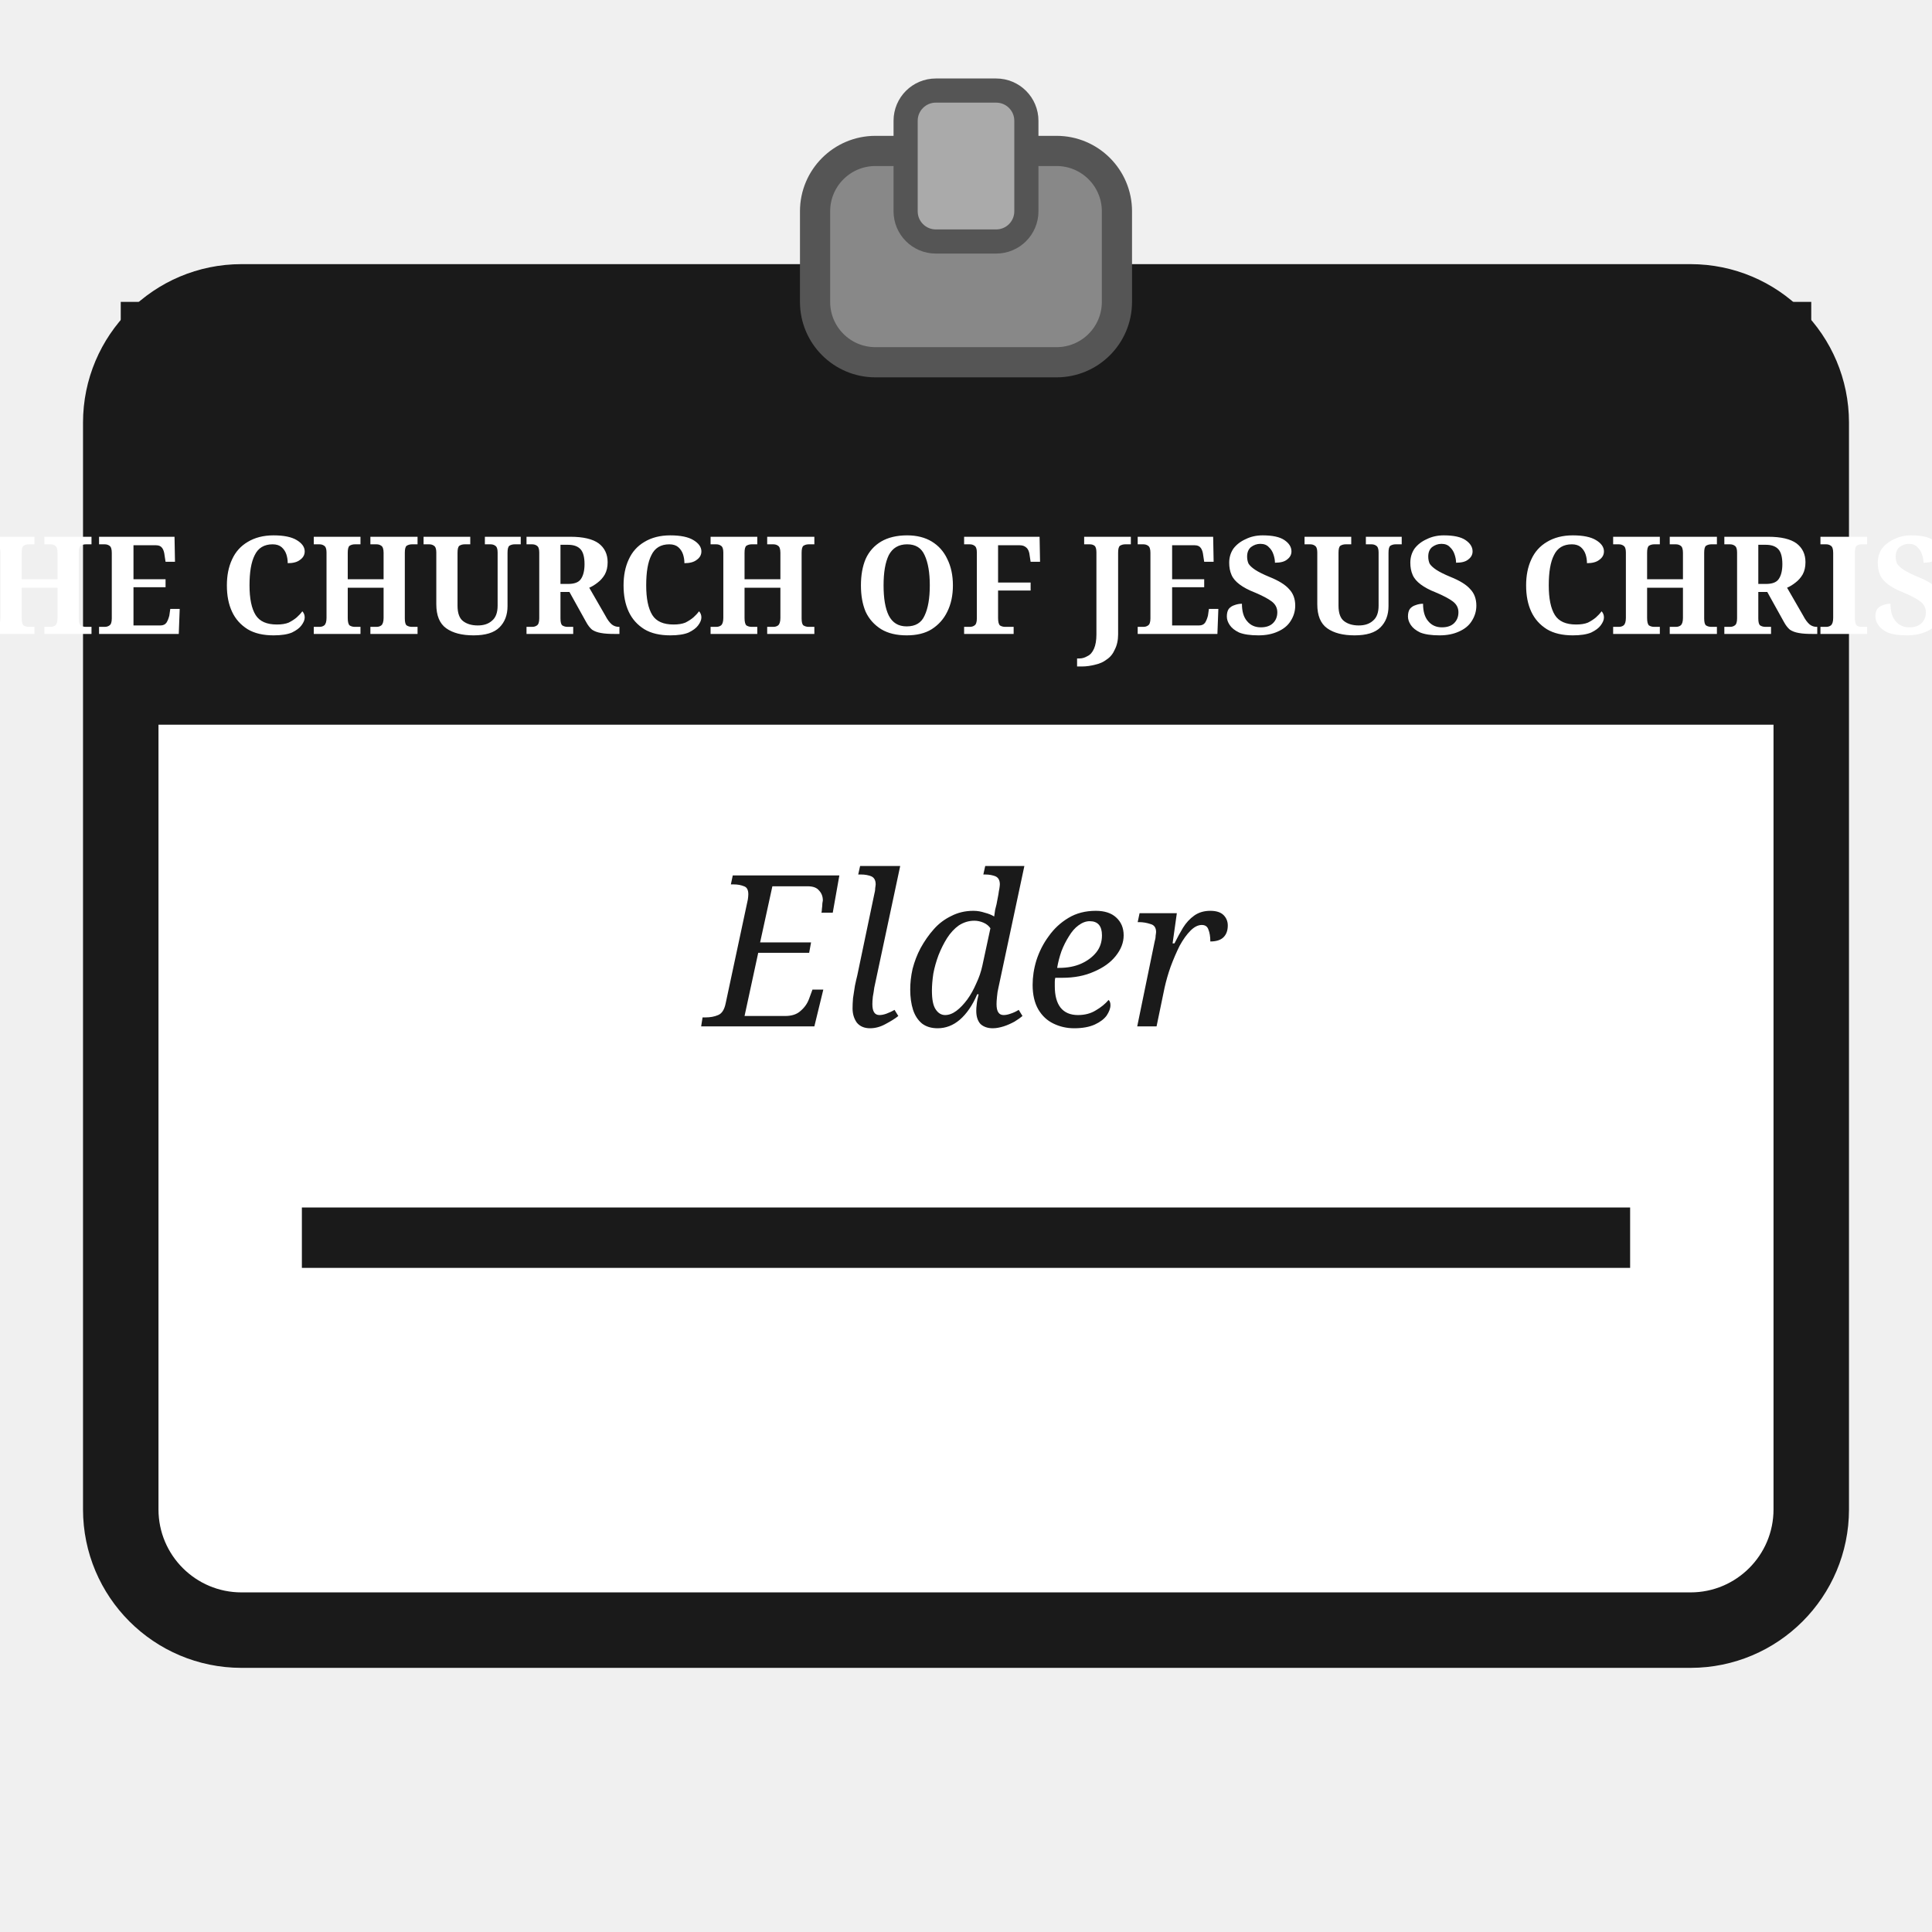
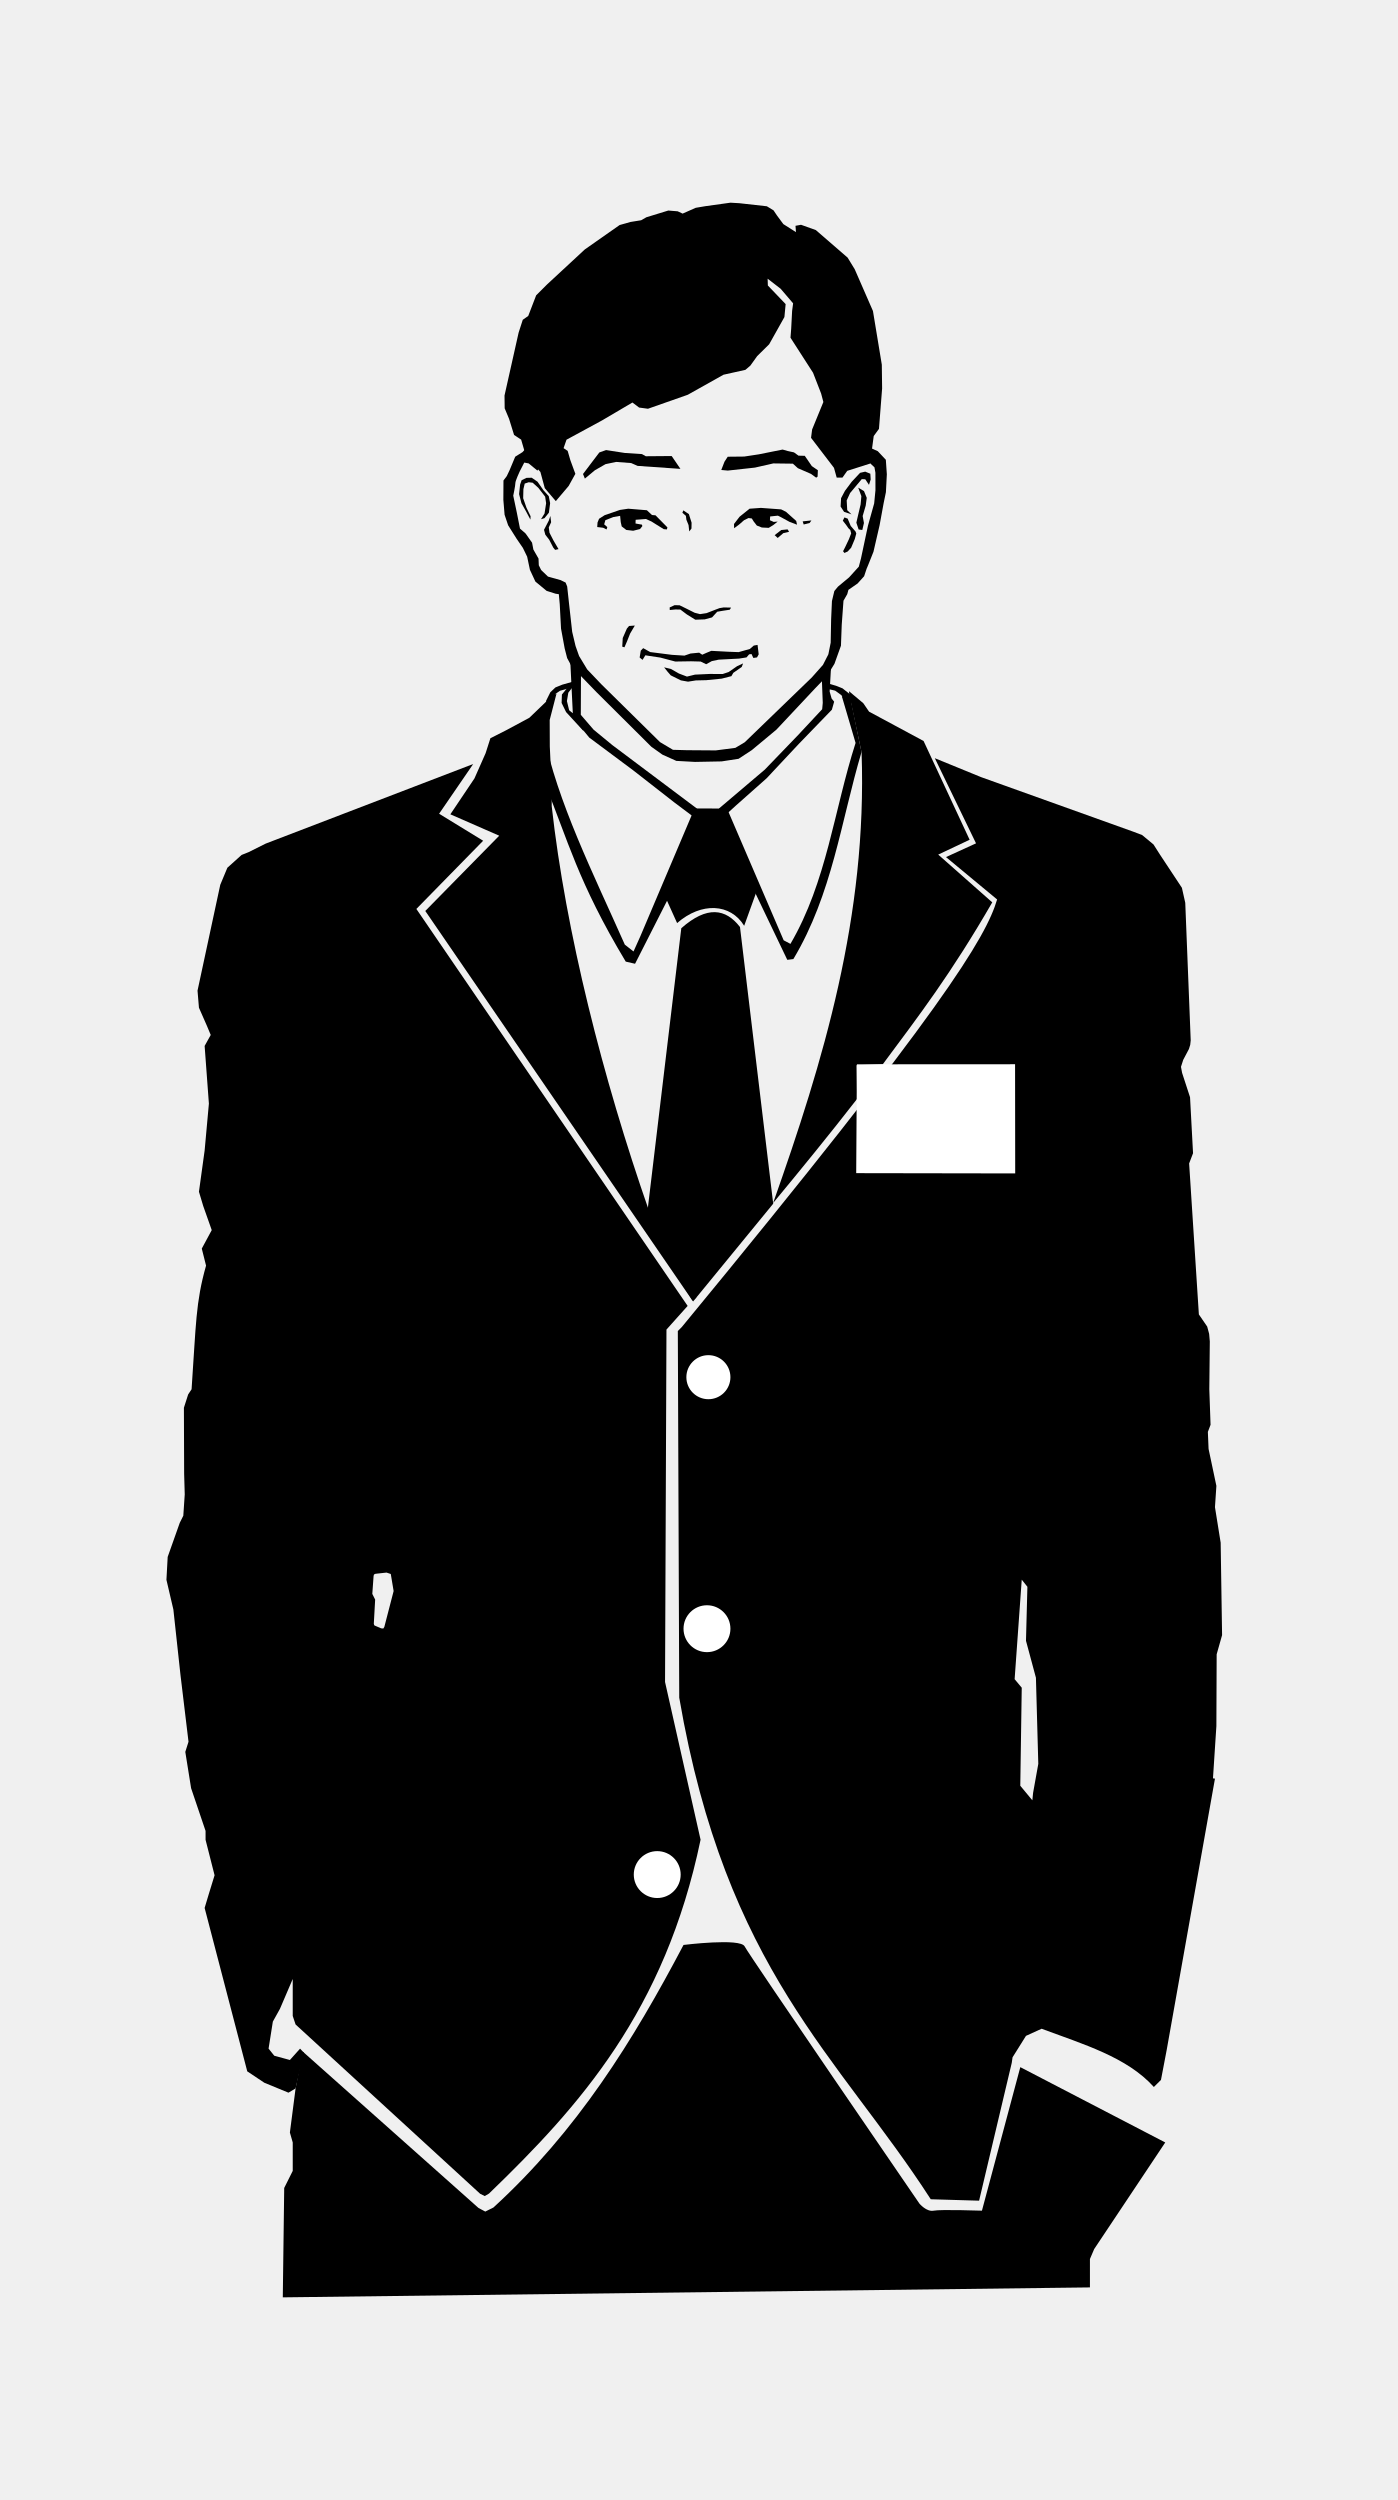
- <svg xmlns="http://www.w3.org/2000/svg" viewBox="0 0 64 64" width="64" height="64">
-   <rect x="4" y="10" width="56" height="44" rx="4" ry="4" fill="#ffffff" stroke="#1a1a1a" stroke-width="2.5" />
-   <rect x="4" y="10" width="56" height="14" rx="4" ry="0" fill="#1a1a1a" />
-   <rect x="4" y="17" width="56" height="7" fill="#1a1a1a" />
-   <text x="32" y="21" font-family="serif" font-size="4.5" fill="#ffffff" text-anchor="middle" font-weight="bold">THE CHURCH OF JESUS CHRIST</text>
-   <text x="32" y="34" font-family="serif" font-size="7" fill="#1a1a1a" text-anchor="middle" font-style="italic">Elder</text>
-   <rect x="10" y="40" width="44" height="2" fill="#1a1a1a" />
-   <rect x="27" y="5" width="10" height="7" rx="2" ry="2" fill="#888888" stroke="#555555" stroke-width="1" />
-   <rect x="30" y="3" width="4" height="5" rx="1" ry="1" fill="#aaaaaa" stroke="#555555" stroke-width="0.8" />
+ <svg xmlns="http://www.w3.org/2000/svg" id="svg2931" viewBox="0 0 1050 1878" version="1.1">
+   <g id="layer2">
+     <g id="g3906" transform="translate(0 82.582)">
+       <path id="path2943" style="fill-rule:evenodd;fill:#000000" d="m417.52 293.86 9.659-11.404 5.032-9.098-3.76-10.251-2.024-6.984-3.066-2.05 2.198-6.343 26.665-14.48 22.847-13.455 5.032 3.78 6.652 0.897 29.904-10.507 26.838-15.056 16.427-3.652 3.76-3.204 5.09-7.112 9.023-8.906 11.452-20.438 0.925-9.739-13.361-13.967-0.174-5.126 9.775 7.56 9.37 10.956-0.752 5.766-0.694 13.327-0.521 6.727 16.947 26.333 6.073 15.633 1.677 6.343-8.445 20.63-0.81 6.279 17.237 22.553 2.024 7.304h4.338l3.586-5.061 17.121-5.446 2.776-20.695 3.933-5.382 2.372-30.369-0.231-17.875-6.652-40.3-13.708-31.394-5.321-8.713-23.888-20.695-11.105-3.972-4.165 0.769 0.347 4.741-9.486-6.023-4.917-6.663-2.429-3.652-5.032-3.075-20.649-2.307-6.71-0.384-18.856 2.627-7.23 1.217-9.833 4.357-3.702-1.73-7.057-0.577-16.485 5.061-3.933 2.242-7.982 1.281-8.156 2.307-26.144 18.324-28.4 26.333-8.156 8.137-5.958 15.505-4.107 2.883-3.123 9.675-10.585 47.219 0.116 9.611 3.297 7.881 3.76 12.109 5.321 3.524 3.528 12.109 10.932 12.173 3.297 12.173 8.271 9.739z" />
+       <path id="path2991" style="fill-rule:evenodd;fill:#000000" d="m439.35 276.94-1.388-3.46 8.069-10.668 4.194-5.51 5.061-1.794 14.084 2.178 12.841 0.833 2.921 1.634 19.435-0.16 6.565 9.643-32.16-2.242-4.83-2.114-11.279-0.865-7.982 1.666-7.982 4.581-7.548 6.279z" />
+       <path id="path2993" style="fill-rule:evenodd;fill:#000000" d="m541.82 270.47 2.429-6.247 2.429-3.716 12.378-0.128 10.99-1.666 17.844-3.588 3.962 1.121 4.569 0.993 3.413 2.467 4.714 0.128 5.292 7.72 4.54 3.107-0.202 4.805-1.07 0.769-3.962-2.851-9.775-4.261-3.76-3.396-14.692-0.192-13.795 3.139-20.418 2.242-4.888-0.448z" />
+       <path id="path2995" style="fill-rule:evenodd;fill:#000000" d="m448.63 313.33 4.483 0.545 2.516 1.281 0.578-1.794-2.343-2.05 0.868-3.107 5.987-2.371 5.119-0.897 0.463 4.677 0.723 3.236 3.442 2.659 5.177 0.609 5.148-1.281 1.735-2.21-0.289-1.089-4.83-0.865 0.087-2.787 7.751-0.609 4.194 1.922 4.078 2.563 5.119 3.171 2.343 0.192 0.376-1.538-8.936-9.066-2.661-0.224-3.817-3.588-13.997-1.153-6.305 0.929-11.424 3.94-4.194 2.691-1.157 2.819-0.231 3.396z" />
+       <path id="path2997" style="fill-rule:evenodd;fill:#000000" d="m515.24 304.9-2.632-2.275 0.694-1.826 4.194 2.819 2.024 6.439-0.087 4.389-1.677 2.178-0.521-4.773-1.62-4.004-0.376-2.947z" />
+       <path id="path2999" style="fill-rule:evenodd;fill:#000000" d="m551.47 314.23-0.087-3.204 4.194-5.446 7.519-6.023 8.531-0.609 15.154 1.121 3.615 1.794 7.722 6.888 0.607 2.819-5.668-2.146-6.362-3.492-2.343-1.153-5.813 0.609-0.174 2.851 2.863 1.249 2.95-0.256-3.297 2.627-3.413 2.082-5.177-0.256-3.76-1.474-2.372-3.075-1.388-2.242-2.516-0.32-3.326 1.634-3.904 3.396-3.557 2.627z" />
+       <path id="path3001" style="fill-rule:evenodd;fill:#000000" d="m584.21 321.53-2.285-2.114 4.945-3.844 4.772-0.481 1.128 1.794-4.338 1.025-4.222 3.62z" />
+       <path id="path3003" style="fill-rule:evenodd;fill:#000000" d="m603.73 311.41-0.752-2.339 6.565-0.705-1.359 1.922-4.454 1.121z" />
+       <path id="path3005" style="fill-rule:evenodd;fill:#000000" d="m503.12 375.67-0.058-1.954 3.702-1.698 3.76 0.096 4.656 2.275 6.652 3.332 4.02 1.025 4.888-0.737 6.825-2.659 2.979-1.121 3.152-0.513 5.495 0.128-1.012 1.602-4.917 0.737-4.483 0.769-3.904 4.261-5.466 1.474-7.085 0.256-6.42-4.004-4.801-3.62-3.789-0.064-4.194 0.416z" />
+       <path id="path3007" style="fill-rule:evenodd;fill:#000000" d="m467.43 403.19 0.376-6.503 3.123-7.112 1.62-1.922 4.338-0.32-3.528 5.99-2.4 6.023-1.88 4.325-1.649-0.481z" />
+       <g id="g3902">
+         <path id="path3009" style="fill-rule:evenodd;fill:#000000" d="m482.67 413.12-2.169-1.794 0.839-5.126 1.822-1.89 5.292 2.947 16.369 2.082 9.341 0.577 4.54-1.57 6.507-0.641 2.314 1.538 3.152-1.409 3.644-1.506 12.725 0.673 7.809 0.288 8.445-2.371 2.95-2.563 2.834-0.481 0.839 7.08-1.244 2.307-2.776 0.416-1.359-2.947-1.793 0.224-1.967 2.307-5.611 0.897-15.328 0.801-5.148 1.089-4.222 2.339-4.136-2.018-7.23-0.192-11.828 0.192-11.221-2.979-9.197-1.377-2.053-0.352-2.14 3.46z" />
+         <path id="path3011" style="fill-rule:evenodd;fill:#000000" d="m498.87 418.72 5.119 1.217 6.015 3.428 6.044 2.307 6.015-1.474 11.134-0.513 9.63 0.064 4.54-1.506 6.334-4.389 4.512-2.082-1.041 2.691-6.305 4.389-1.446 2.499-7.259 1.858-11.597 1.153-7.837 0.192-5.871 0.929-5.379-0.961-7.606-3.78-2.458-2.819-2.545-3.204z" />
+       </g>
+       <path id="path3013" style="fill-rule:evenodd;fill:#000000" d="m651.71 263.64 5.177 4.805 0.723 4.068 0.029 13.198-0.954 9.835-4.685 16.818-5.206 24.443-1.649 6.279-7.317 8.073-8.387 6.984-2.69 3.268-1.793 7.528-0.607 13.583-0.347 17.715-1.735 8.681-4.049 7.945-8.416 9.482-50.363 48.66-7.028 4.197-14.72 1.922-21.748-0.16-10.411-0.288-9.746-5.798-44.19-43.568-10.498-11.02-6.102-10.091-2.661-7.56-2.516-10.604-2.343-21.047-1.417-13.006-1.186-2.947-3.731-1.826-9.515-2.659-5.119-4.933-1.764-3.556-0.202-5.029-3.875-6.791-0.983-5.158-4.859-6.888-4.215-3.692-2.371-11.981-2.69-12.75s1.649-7.816 1.591-9.45c-0.058-1.634 3.239-8.713 3.239-8.713l3.442-6.695 3.297 0.609 6.594 5.414 3.789-6.311-10.122-12.91-4.888 5.35-5.466 3.428-4.28 10.251-2.082 4.357-2.458 3.268-0.087 14.544 0.925 11.18 2.661 7.913 6.391 10.155 4.685 6.823 3.21 6.599 2.082 9.867 4.107 8.842 8.445 6.984 6.767 2.146 2.4 0.352 0.694 7.624 0.954 18.228 2.747 14.896 1.851 7.24 3.47 6.407 18.538 19.157 41.269 41.069 8.271 5.894 10.469 4.709 14.055 0.769 19.955-0.384 12.754-1.954 9.949-6.535 18.48-15.377 28.776-30.689 9.023-9.354 5.784-9.386 4.888-13.615 0.597-15.793 1.304-18.002 2.842-4.935 0.868-3.236 6.854-4.741 4.945-5.478 1.88-5.67 1.128-2.659 4.02-10.091 4.598-19.926 3.037-16.562 1.706-8.265 0.694-13.391-0.752-10.924-6.044-6.439-5.929-2.691-4.859 4.901 3.1 5.071h0z" />
+       <path id="path3015" style="fill-rule:evenodd;fill:#000000" d="m639.65 303.81-3.21-3.139-0.405-7.336 2.574-5.574 8.734-10.411 2.632 0.096 2.805 4.197 1.272-4.036-0.26-4.325-3.846-1.57-3.846 0.897-6.276 6.695-5.09 6.823-2.921 5.51-0.347 6.311 2.603 3.972 5.582 1.89z" />
+       <path id="path3017" style="fill-rule:evenodd;fill:#000000" d="m644.68 283.72 2.372 6.407-0.549 6.183-1.967 8.361-1.244 5.382 1.706 5.126 2.776 0.352 1.215-5.222-0.954-5.254 2.285-7.785 0.781-5.862-2.053-5.061-4.367-2.627z" />
+       <path id="path3019" style="fill-rule:evenodd;fill:#000000" d="m635.69 311.85-2.574-3.3 1.215-2.435 2.429 0.897 2.314 5.51 3.615 4.197 0.549 1.506-1.128 4.133-2.719 6.471-2.632 2.883-2.429 1.089-1.012-1.313 1.619-3.171 2.805-5.926 1.649-4.293-0.636-2.467-1.475-1.474-1.591-2.307z" />
+       <path id="path3021" style="fill-rule:evenodd;fill:#000000" d="m406.4 307.46 2.661-4.293 1.186-7.72-0.723-4.933-5.119-6.631-4.251-3.844-2.979-0.352-3.008 0.993-0.983 4.197-0.174 6.823 2.458 7.08 3.095 6.439-0.116 2.531-3.21-6.055-3.528-6.279-1.764-6.823 0.752-7.176 1.157-3.268 3.644-1.762 3.933-0.096 4.338 2.979 4.483 6.439 3.991 4.453 1.012 5.254-0.925 7.144-3.326 4.101-2.603 0.801z" />
+       <path id="path3023" style="fill-rule:evenodd;fill:#000000" d="m413.43 304.99-1.186 3.524-3.586 6.888 0.983 3.684 2.921 3.78 3.066 5.926 1.388 1.698 2.545-0.577-3.789-6.471-2.979-5.798-0.549-4.036 1.764-3.876-0.578-4.741z" />
+       <path id="path3025" style="fill-rule:evenodd;fill:#000000" d="m428.4 414.19 1.417 29.184 0.463 9.386-0.752 2.819 13.13 15.921 32.883 24.507 31.032 24.218 14.432 10.836 2.565-6.215-63.617-47.741-14.026-11.533-9.63-11.18 0.145-32.451z" />
+       <path id="path3027" style="fill-rule:evenodd;fill:#000000" d="m544.25 530.34-4.222-5.51 34.531-29.312 25.016-25.98 18.046-19.349 0.434-4.805-0.694-18.164 6.999-10.283-1.128 19.99 1.475 5.222 1.909 2.371-1.706 6.023-24.872 25.724-24.177 25.82-23.281 20.663-8.329 7.592z" />
+       <path id="path3029" style="fill-rule:evenodd;fill:#000000" d="m429.61 429.69-7.23 2.05-5.148 2.082-3.817 3.62-3.326 6.695s3.904 5.286 4.078 3.588c0.174-1.698 3.326-9.226 3.326-9.226l3.181-2.178 5.755-1.602 3.933-0.448-0.752-4.581z" />
+       <path id="path3031" style="fill-rule:evenodd;fill:#000000" d="m622.34 435.07 5.003 1.153 4.743 3.428 3.037 5.318 4.367-0.577-0.925-5.382-5.639-4.485-4.888-1.954-5.437-1.57-0.26 4.068z" />
+       <path id="path3033" style="fill-rule:evenodd;fill:#000000" d="m338.31 529.13 18.104-26.973 8.387-18.965 3.586-11.212 11.944-6.055 17.323-9.322 14.287-13.743 6.131-4.517-5.148 19.926 0.082 19.894 1.451 31.042-0.014 13.797c10.437 93.972 38.318 204.35 73.077 303.95l35.552 65.169-2.868 2.367-200.73-292.75 55.542-56.54z" />
+       <path id="path3035" style="fill-rule:evenodd;fill:#000000" d="m485.16 837.41 26.628-222.72c19.367-17.068 33.349-14.804 44.09-0.906l24.949 207.86-60.164 73.441z" />
+       <path id="path3037" style="fill-rule:evenodd;fill:#000000" d="m406.84 489.16 1.33-21.271c10.405 51.904 37.522 105.72 61.196 159.15l6.536 5.126 5.148-11.469 38.696-91.235 6.305 0.192-22.731 60.033-26.26 51.704-6.999-1.602c-36.006-59.912-43.504-91.646-60.733-133.65l-2.487-16.979z" />
+       <path id="path3039" style="fill-rule:evenodd;fill:#000000" d="m508.64 610.83c18.282-15.953 40.154-14.773 50.379 2.05l8.935-24.745-25.593-63.351-20.41-0.055-22.566 65.599z" />
+       <path id="path3041" style="fill-rule:evenodd;fill:#000000" d="m438.48 466.74-13.246-14.416-3.355-6.856 0.231-6.343 4.801-5.894 3.817-0.448-3.817 4.997-1.041 6.279 1.677 6.92 7.924 6.279 3.008 9.482z" />
+       <path id="path3043" style="fill-rule:evenodd;fill:#000000" d="m545.83 524.08 42.86 99.693 5.09 2.691c27.307-46.654 32.757-100.59 48.933-150.95l-10.296-34.982 6.189 0.256 8.56 41.581c-15.485 52.217-21.952 106.63-51.189 155.5l-4.569 0.577-49.859-104.18 4.28-10.187z" />
+       <path id="path3045" style="fill-rule:evenodd;fill:#000000" d="m580.77 821.11c37.764-106.78 70.714-215.41 66.459-338.35l-9.197-43.311-0.289-2.819 10.758 9.034 4.338 6.343 40.951 22.04 34.589 74.193-23.599 11.148 40.604 35.879c-31.116 53.894-54.91 84.848-82.193 121.56l-19.743 0.773 0.422 25.283c-20.697 26.658-41.838 52.551-63.101 78.232z" />
+       <path id="path3110" style="fill-rule:evenodd;fill:#000000" d="m702.25 487 30.938 63.938-22.562 10.312 38.406 31.844c-8.199 27.994-40.095 82.457-236.88 321.22l-2.969 2.969 1.062 275.41c35.206 204.66 119.62 269.24 188.94 376.81l36.312 1.062 24.531-103.53 0.594-4.156 10.094-16.125 11.75-5.344c31.075 11.624 64.123 21.24 84.312 43.75l5.344-5.312 4.281-22.438 36.281-203.88-1.5-0.219 2.562-39.281 0.209-53.892 4.072-14.42-1.062-69.406-4.281-26.688 1.062-16-5.863-27.755-0.534-12.817 2.021-5.334-0.938-26.688 0.375-35.875-0.5-5.75-1.469-5.469-6.25-9.125-7.312-113.41 2.938-7.688-2.25-42.031-5.97-18.3-0.844-4.562 1.688-5.25 4.281-8.125 0.969-3.125 0.375-3.375-4.094-103.34-2.531-11.281-16.438-24.875-4.906-7.688-8.531-7.062-6.5-2.469-114.53-41.06-34.69-14.19zm65.281 617.06 4.25 5.344-1.062 40.563 7.469 27.75 1.781 64.719-3.906 21.75-0.562 5.625-9.062-10.938 1.094-73.656-5.344-6.406 5.344-74.75z" />
+       <path id="path3112" style="fill-rule:evenodd;fill:#ffffff" d="m643.18 798.69 0.521-81.753 118.82-0.068 0.101 82.026z" />
+       <path id="path3890" style="fill-rule:evenodd;fill:#000000" d="m212.43 1643.2 1.067-82.196 6.405-12.81v-21.35l-2.135-7.472 4.27-33.092 5.337-27.754 132.04 117.49 5.128 2.738 6.138-3.069c63.096-57.778 104.96-125.39 142.78-197.22 0 0 42.699-5.337 45.902 1.067 3.202 6.405 131.3 193.21 131.3 193.21s5.337 6.405 10.675 5.337c5.337-1.067 36.294 0 36.294 0l28.822-107.82 108.88 56.576-53.374 80.061-3.202 7.472v21.35l-606.33 7.472z" />
+       <path id="path3892" style="fill-rule:evenodd;fill:#000000" d="m355.47 491.34-155.85 59.779-12.81 6.405-5.337 2.135-10.675 9.607-5.337 12.81-17.08 79.527 1.067 12.81 5.871 13.344 2.981 7.122-4.583 8.243 3.202 43.347-3.202 35.227-4.27 30.957 3.202 10.675 6.405 18.147-7.472 13.877 3.202 12.81c-7.854 27.739-7.469 43.886-10.869 92.871l-2.566 3.893-3.202 9.985 0.183 49.611 0.442 15.505-1.067 15.99-2.669 5.337-9.074 25.62-0.938 17.209 5.208 22.288 5.337 49.126 6.039 50.216-2.411 7.629 4.363 27.285 10.858 32.07v6.672l6.771 26.643-4.27 13.877-3.202 10.675 32.024 122.76 12.81 8.54 18.147 7.472 5.337-3.203 6.23-26.836-2.862-3.038-7.637 8.524-11.742-3.202-4.27-5.337 3.202-20.282 5.337-9.607 9.607-22.417v27.754l2.135 6.405 138.63 127.17 3.474 1.73 3.198-1.873c67.976-65.599 132.14-137.04 158.93-265.8l-26.687-118.49 1.067-264.74 15.906-17.772-203.78-298.2 50.172-51.239-33.092-20.282zm-74.346 646.99-0.317-1.178 1.007-18.131-2.135-4.27 0.961-13.455 0.295-1.113 1.083-0.519 8.336-0.926 3.202 1.067 2.135 12.81-6.987 26.95-0.768 1.212-1.625-0.157-4.43-1.898z" />
+       <path id="path3894" style="fill-rule:evenodd;fill:#ffffff" d="m548.69 951.96c0 9.138-7.408 16.546-16.546 16.546s-16.546-7.408-16.546-16.546 7.408-16.546 16.546-16.546 16.546 7.408 16.546 16.546z" />
+       <path id="path3896" style="fill-rule:evenodd;fill:#ffffff" d="m548.69 1140.9c0 9.728-7.886 17.613-17.613 17.613-9.728 0-17.613-7.886-17.613-17.613 0-9.728 7.886-17.613 17.613-17.613 9.728 0 17.613 7.886 17.613 17.613z" />
+       <path id="path3898" style="fill-rule:evenodd;fill:#ffffff" d="m511.32 1325.6c0 9.728-7.886 17.613-17.613 17.613-9.728 0-17.613-7.886-17.613-17.613 0-9.728 7.886-17.613 17.613-17.613 9.728 0 17.613 7.886 17.613 17.613z" />
+     </g>
+   </g>
</svg>
